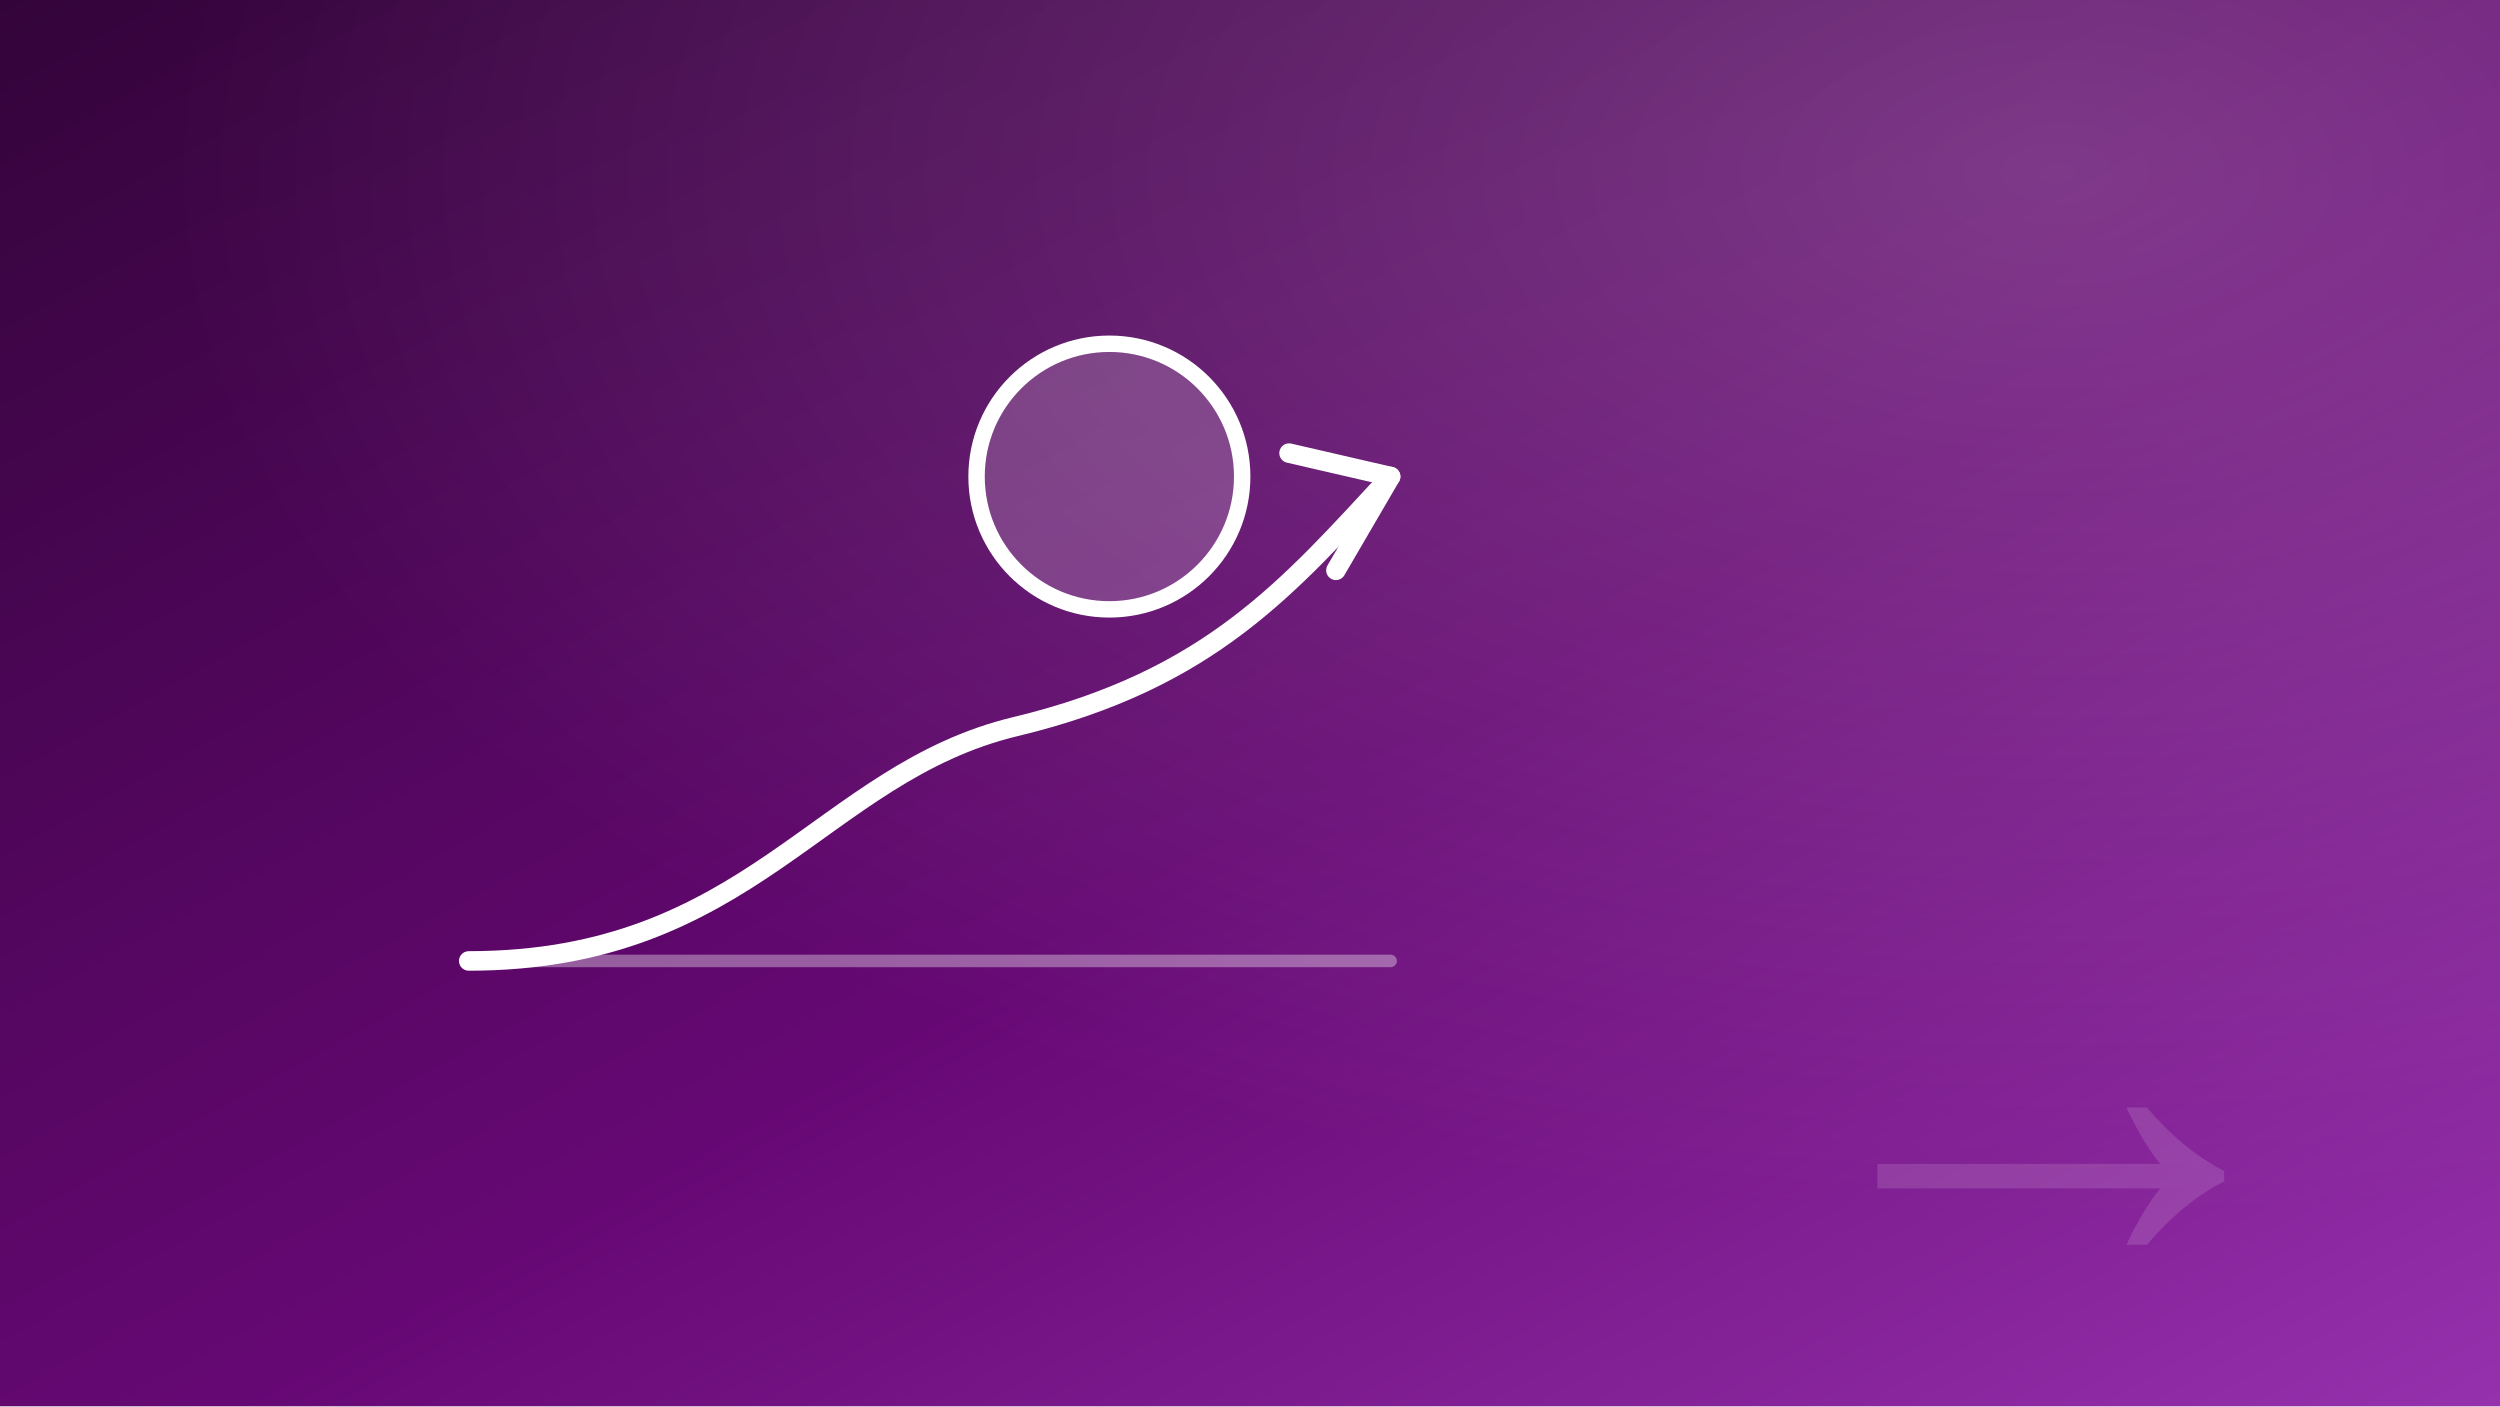
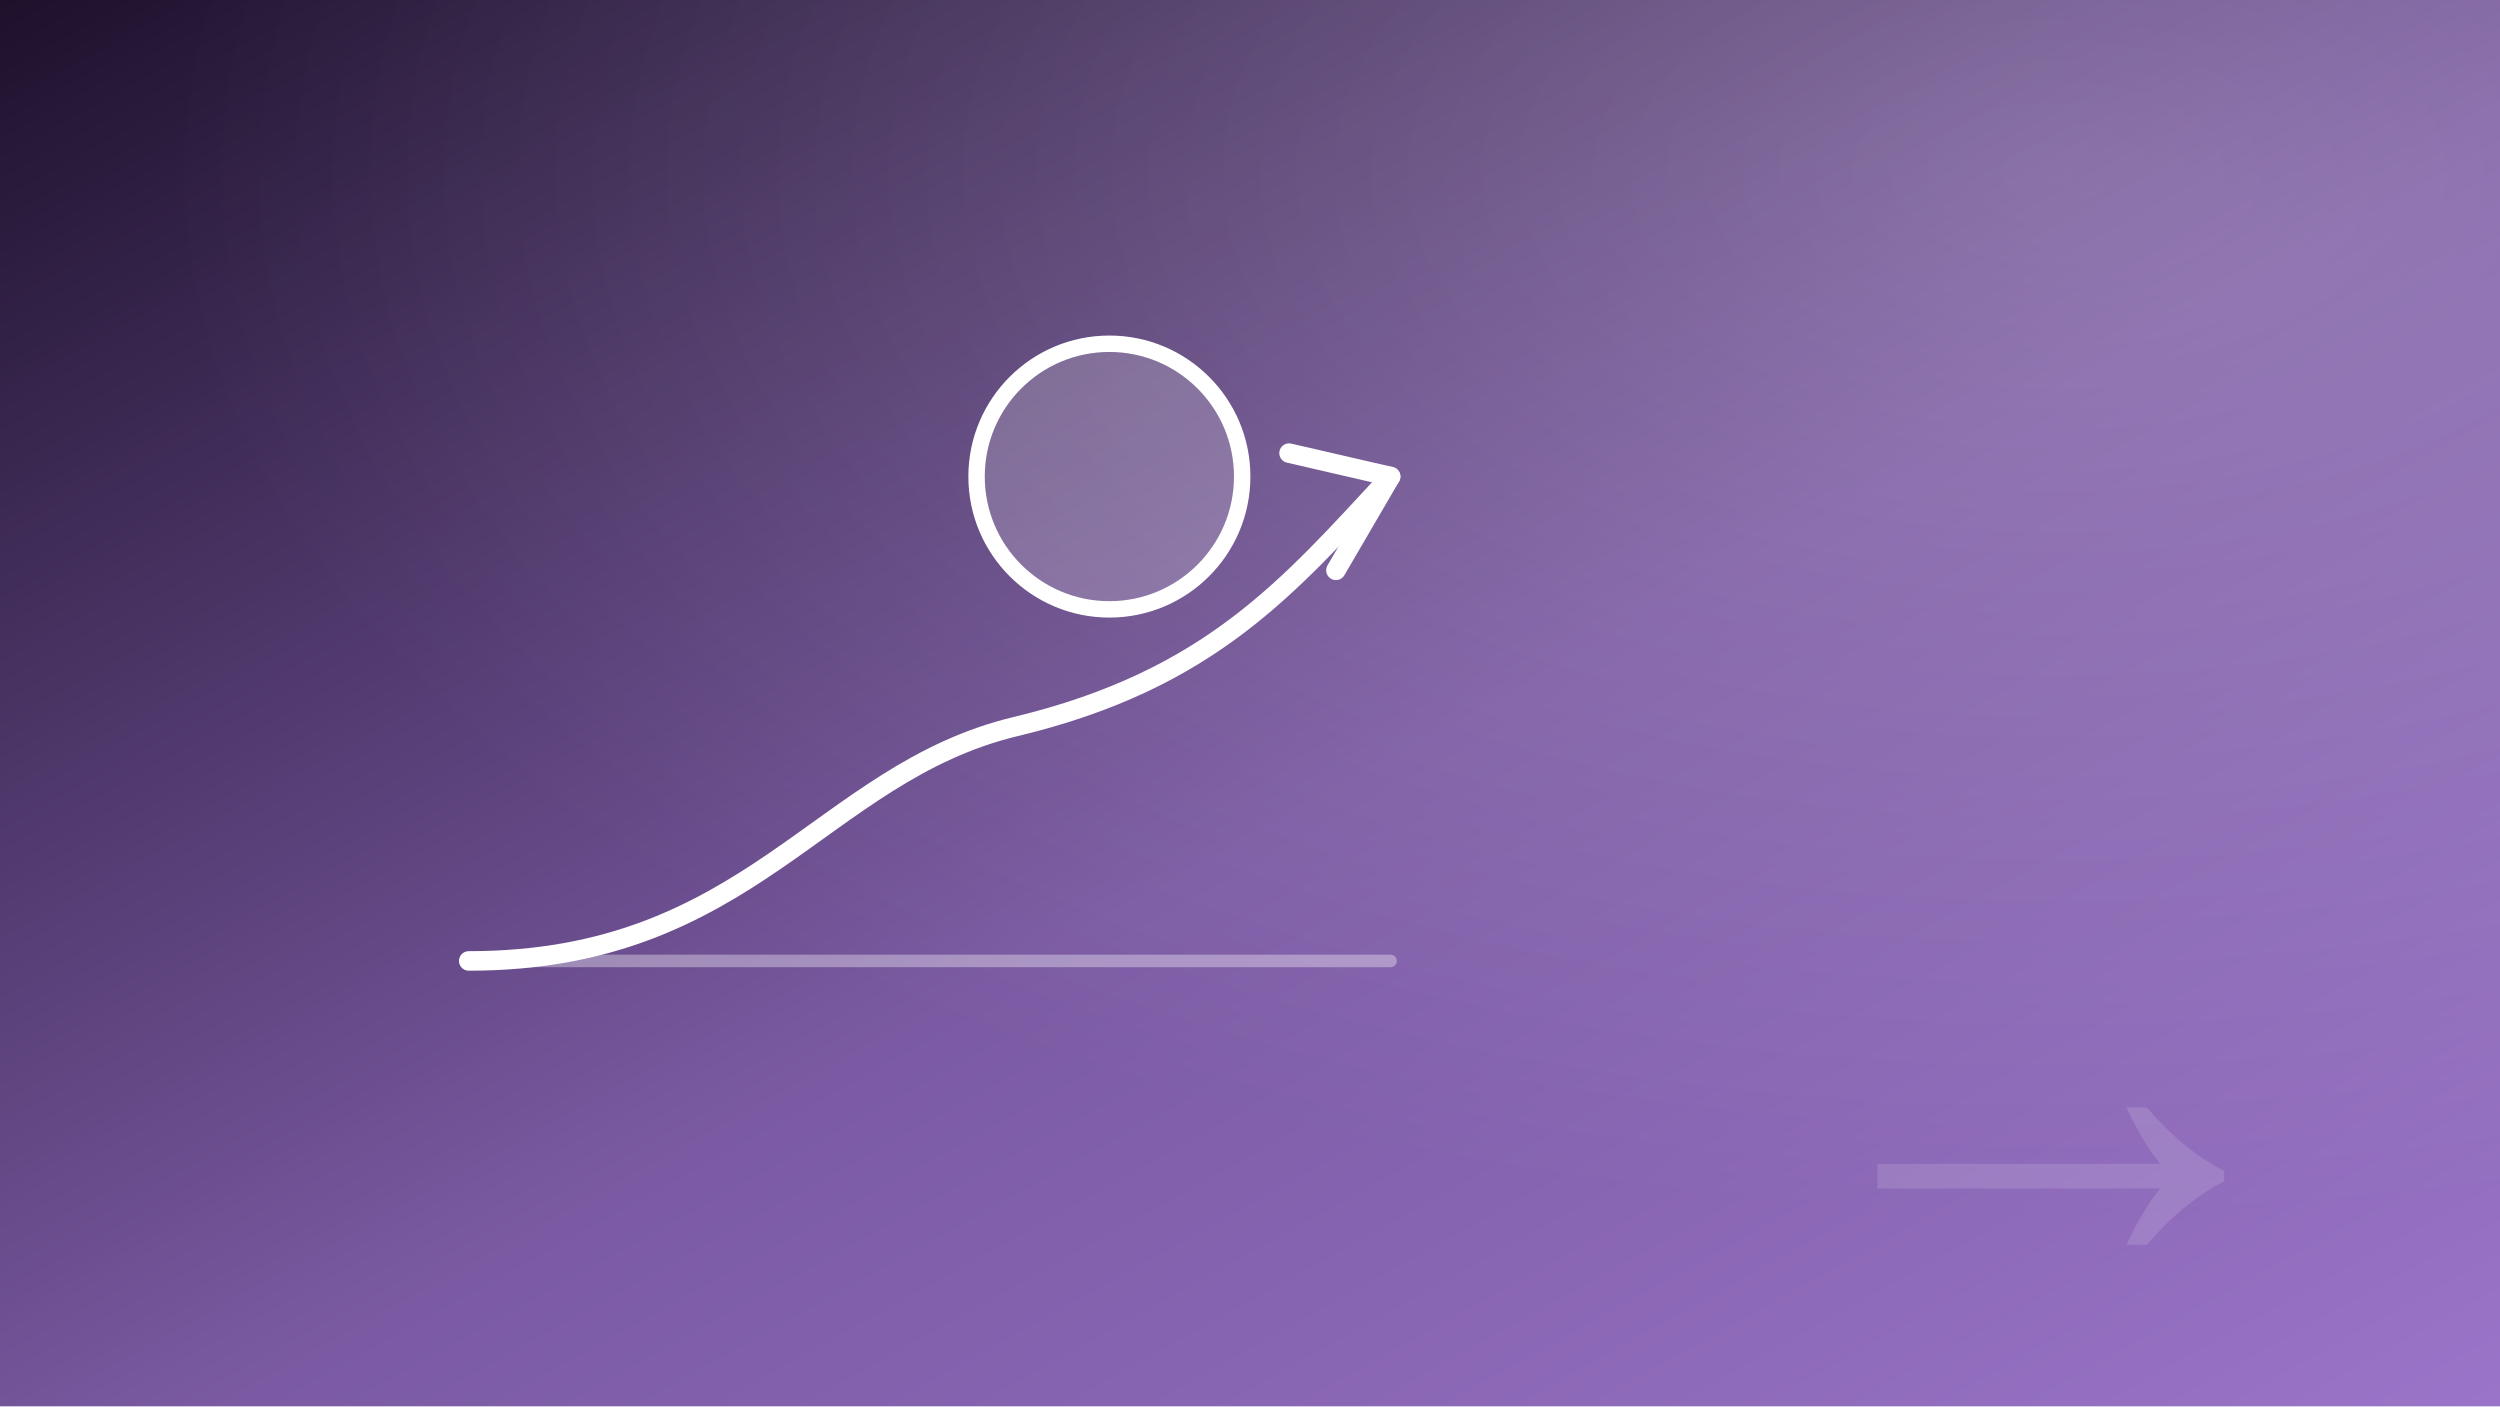
<svg xmlns="http://www.w3.org/2000/svg" viewBox="0 0 640 360" width="640" height="360" role="img" aria-label="向前的路径">
  <defs>
    <linearGradient id="bg" x1="0" y1="0" x2="1" y2="1">
-       <stop offset="0%" stop-color="#33043a" />
-       <stop offset="55%" stop-color="#660874" />
-       <stop offset="100%" stop-color="#9631ad" />
+       <stop offset="0%" stop-color="#1d112c" />
+       <stop offset="55%" stop-color="#7b5aa3" />
+       <stop offset="100%" stop-color="#9a74c8" />
    </linearGradient>
    <radialGradient id="glow" cx="0.82" cy="0.12" r="0.75">
      <stop offset="0%" stop-color="#ffffff" stop-opacity="0.20" />
      <stop offset="100%" stop-color="#ffffff" stop-opacity="0" />
    </radialGradient>
  </defs>
  <rect width="640" height="360" fill="url(#bg)" />
  <rect width="640" height="360" fill="url(#glow)" />
  <text x="600" y="326" text-anchor="end" font-family="Georgia, 'Times New Roman', serif" font-size="150" font-weight="700" fill="#ffffff" fill-opacity="0.13">→</text>
  <g transform="translate(238,168)" fill="none" stroke="#ffffff" stroke-width="4.2" stroke-linecap="round" stroke-linejoin="round">
    <circle cx="46" cy="-46" r="34" fill="#ffffff" fill-opacity=".18" />
    <path d="M-118 78 C -46 78, -28 30, 22 18 C 72 6, 92 -18, 118 -46" stroke-width="5" />
    <path d="M92 -52 l26 6 l-14 24" stroke-width="5" />
    <line x1="-118" y1="78" x2="118" y2="78" stroke-opacity=".35" stroke-width="3.2" />
  </g>
</svg>
